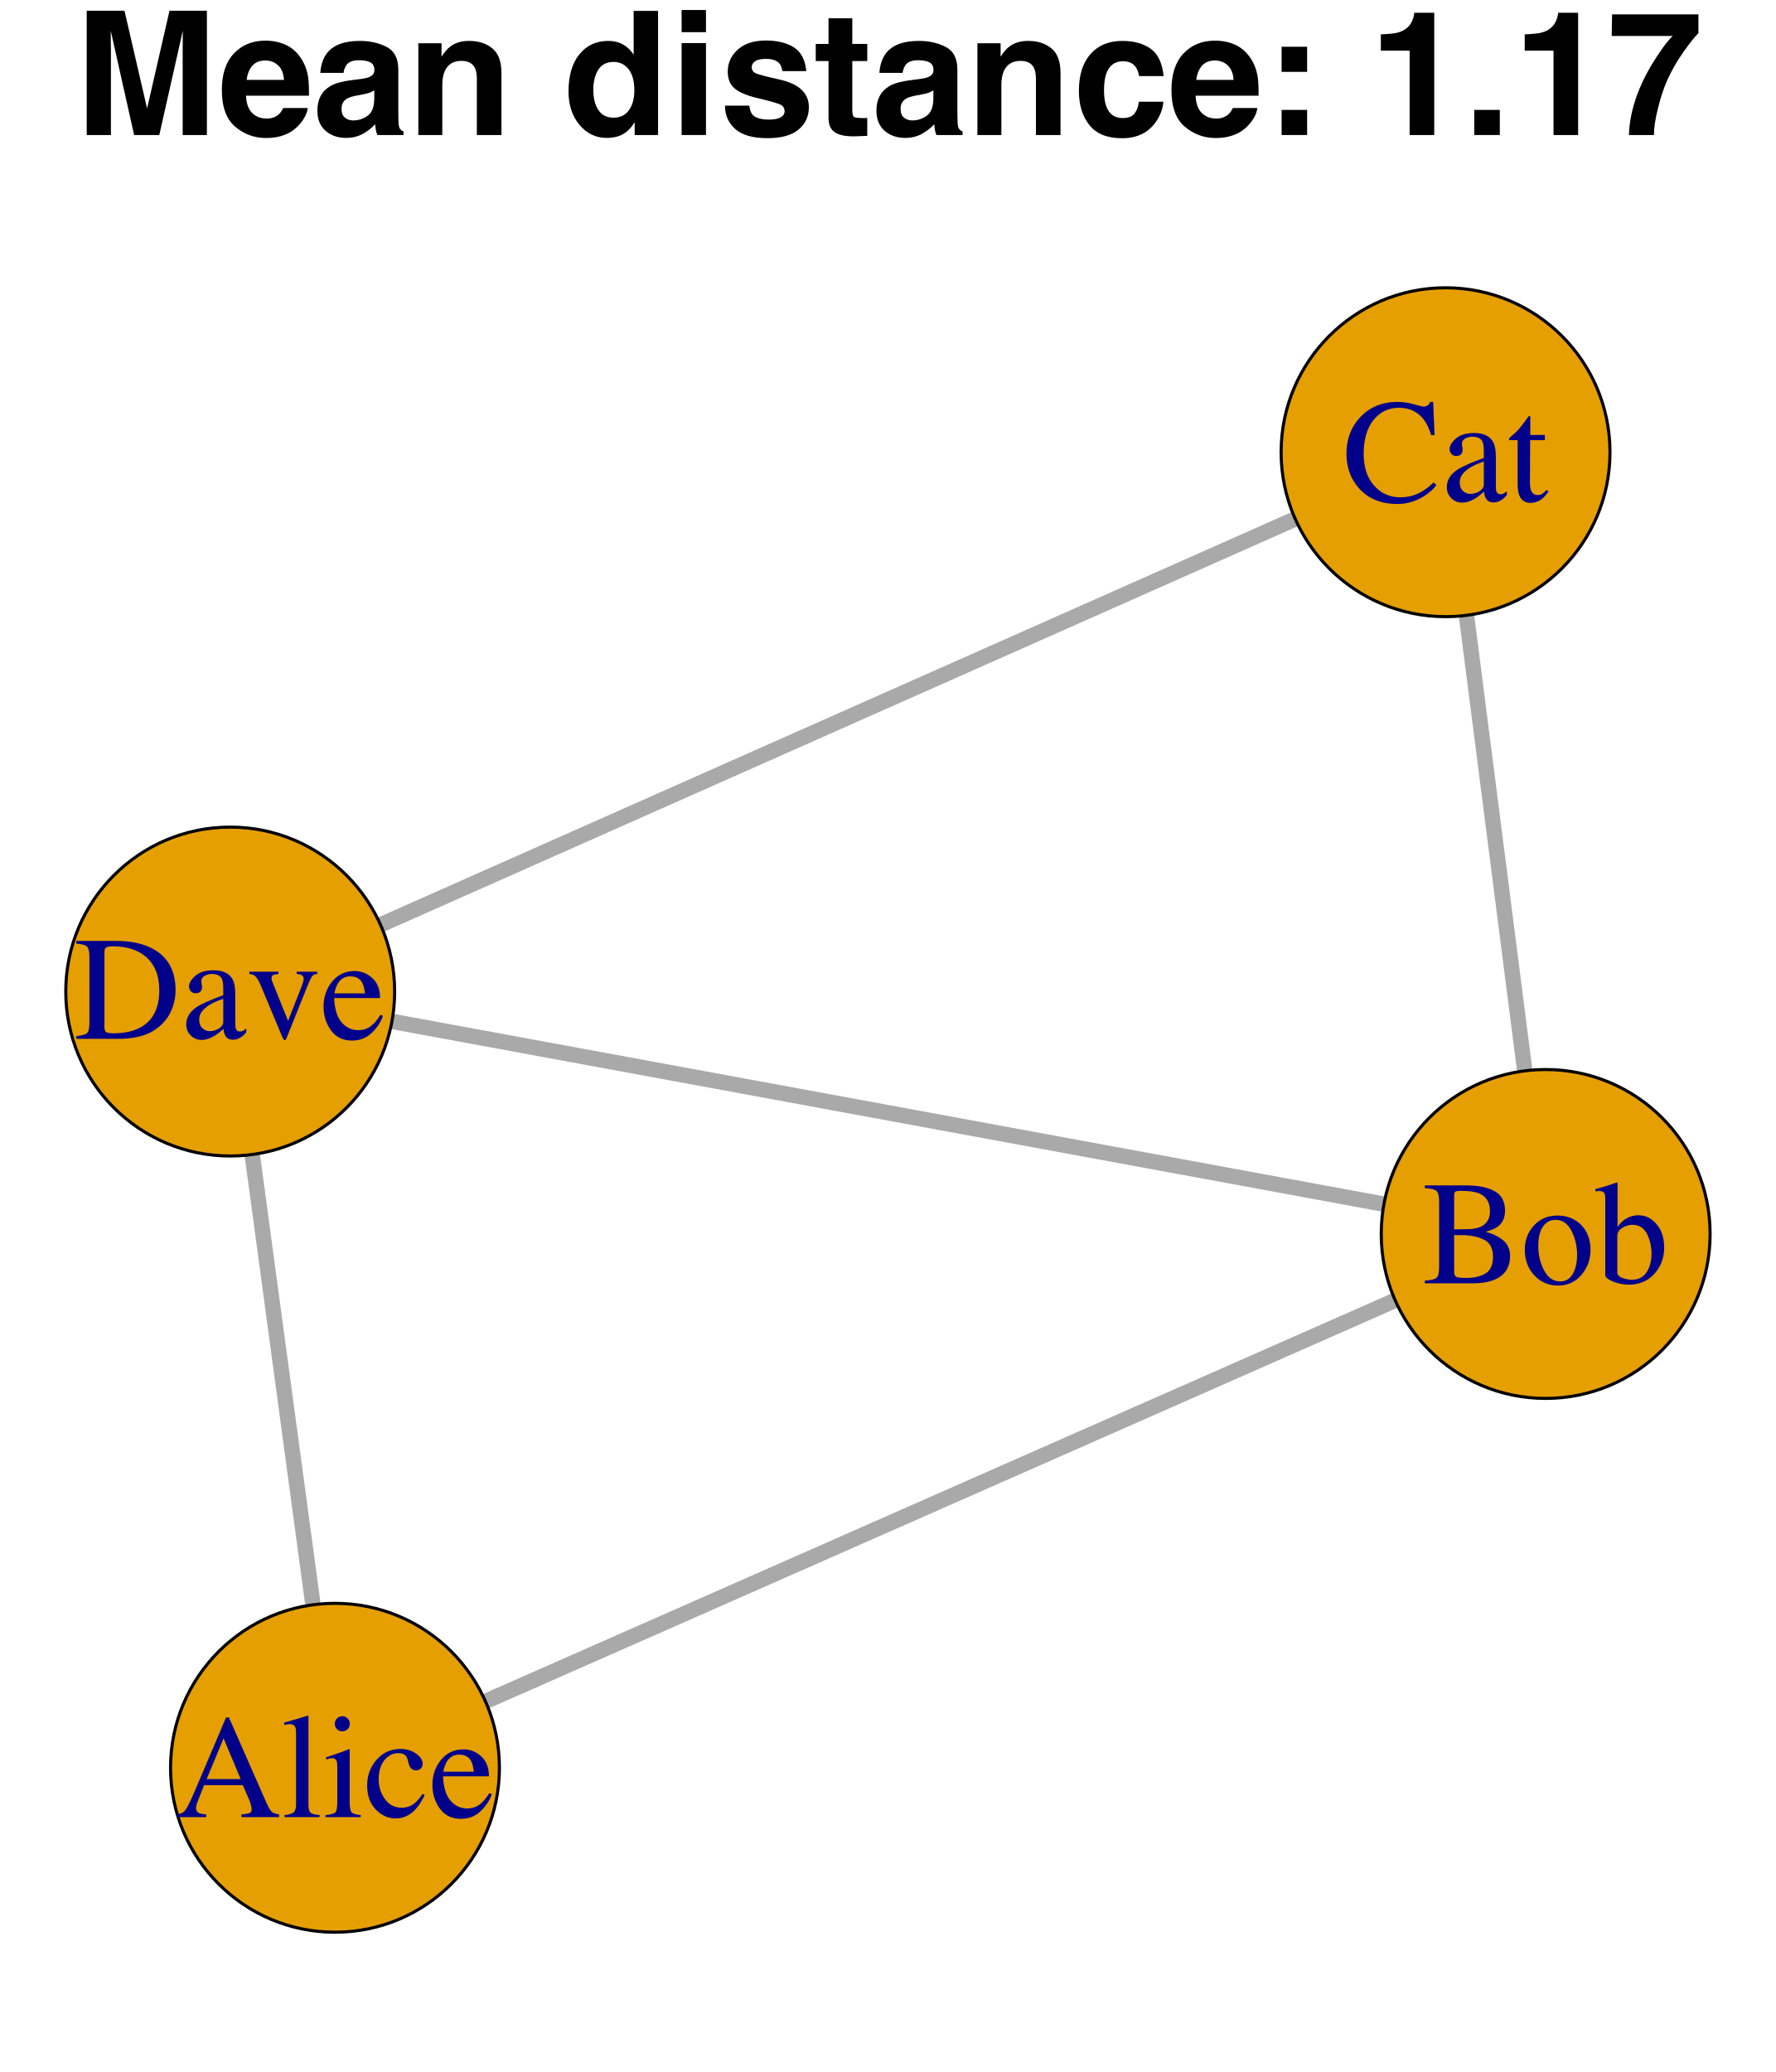
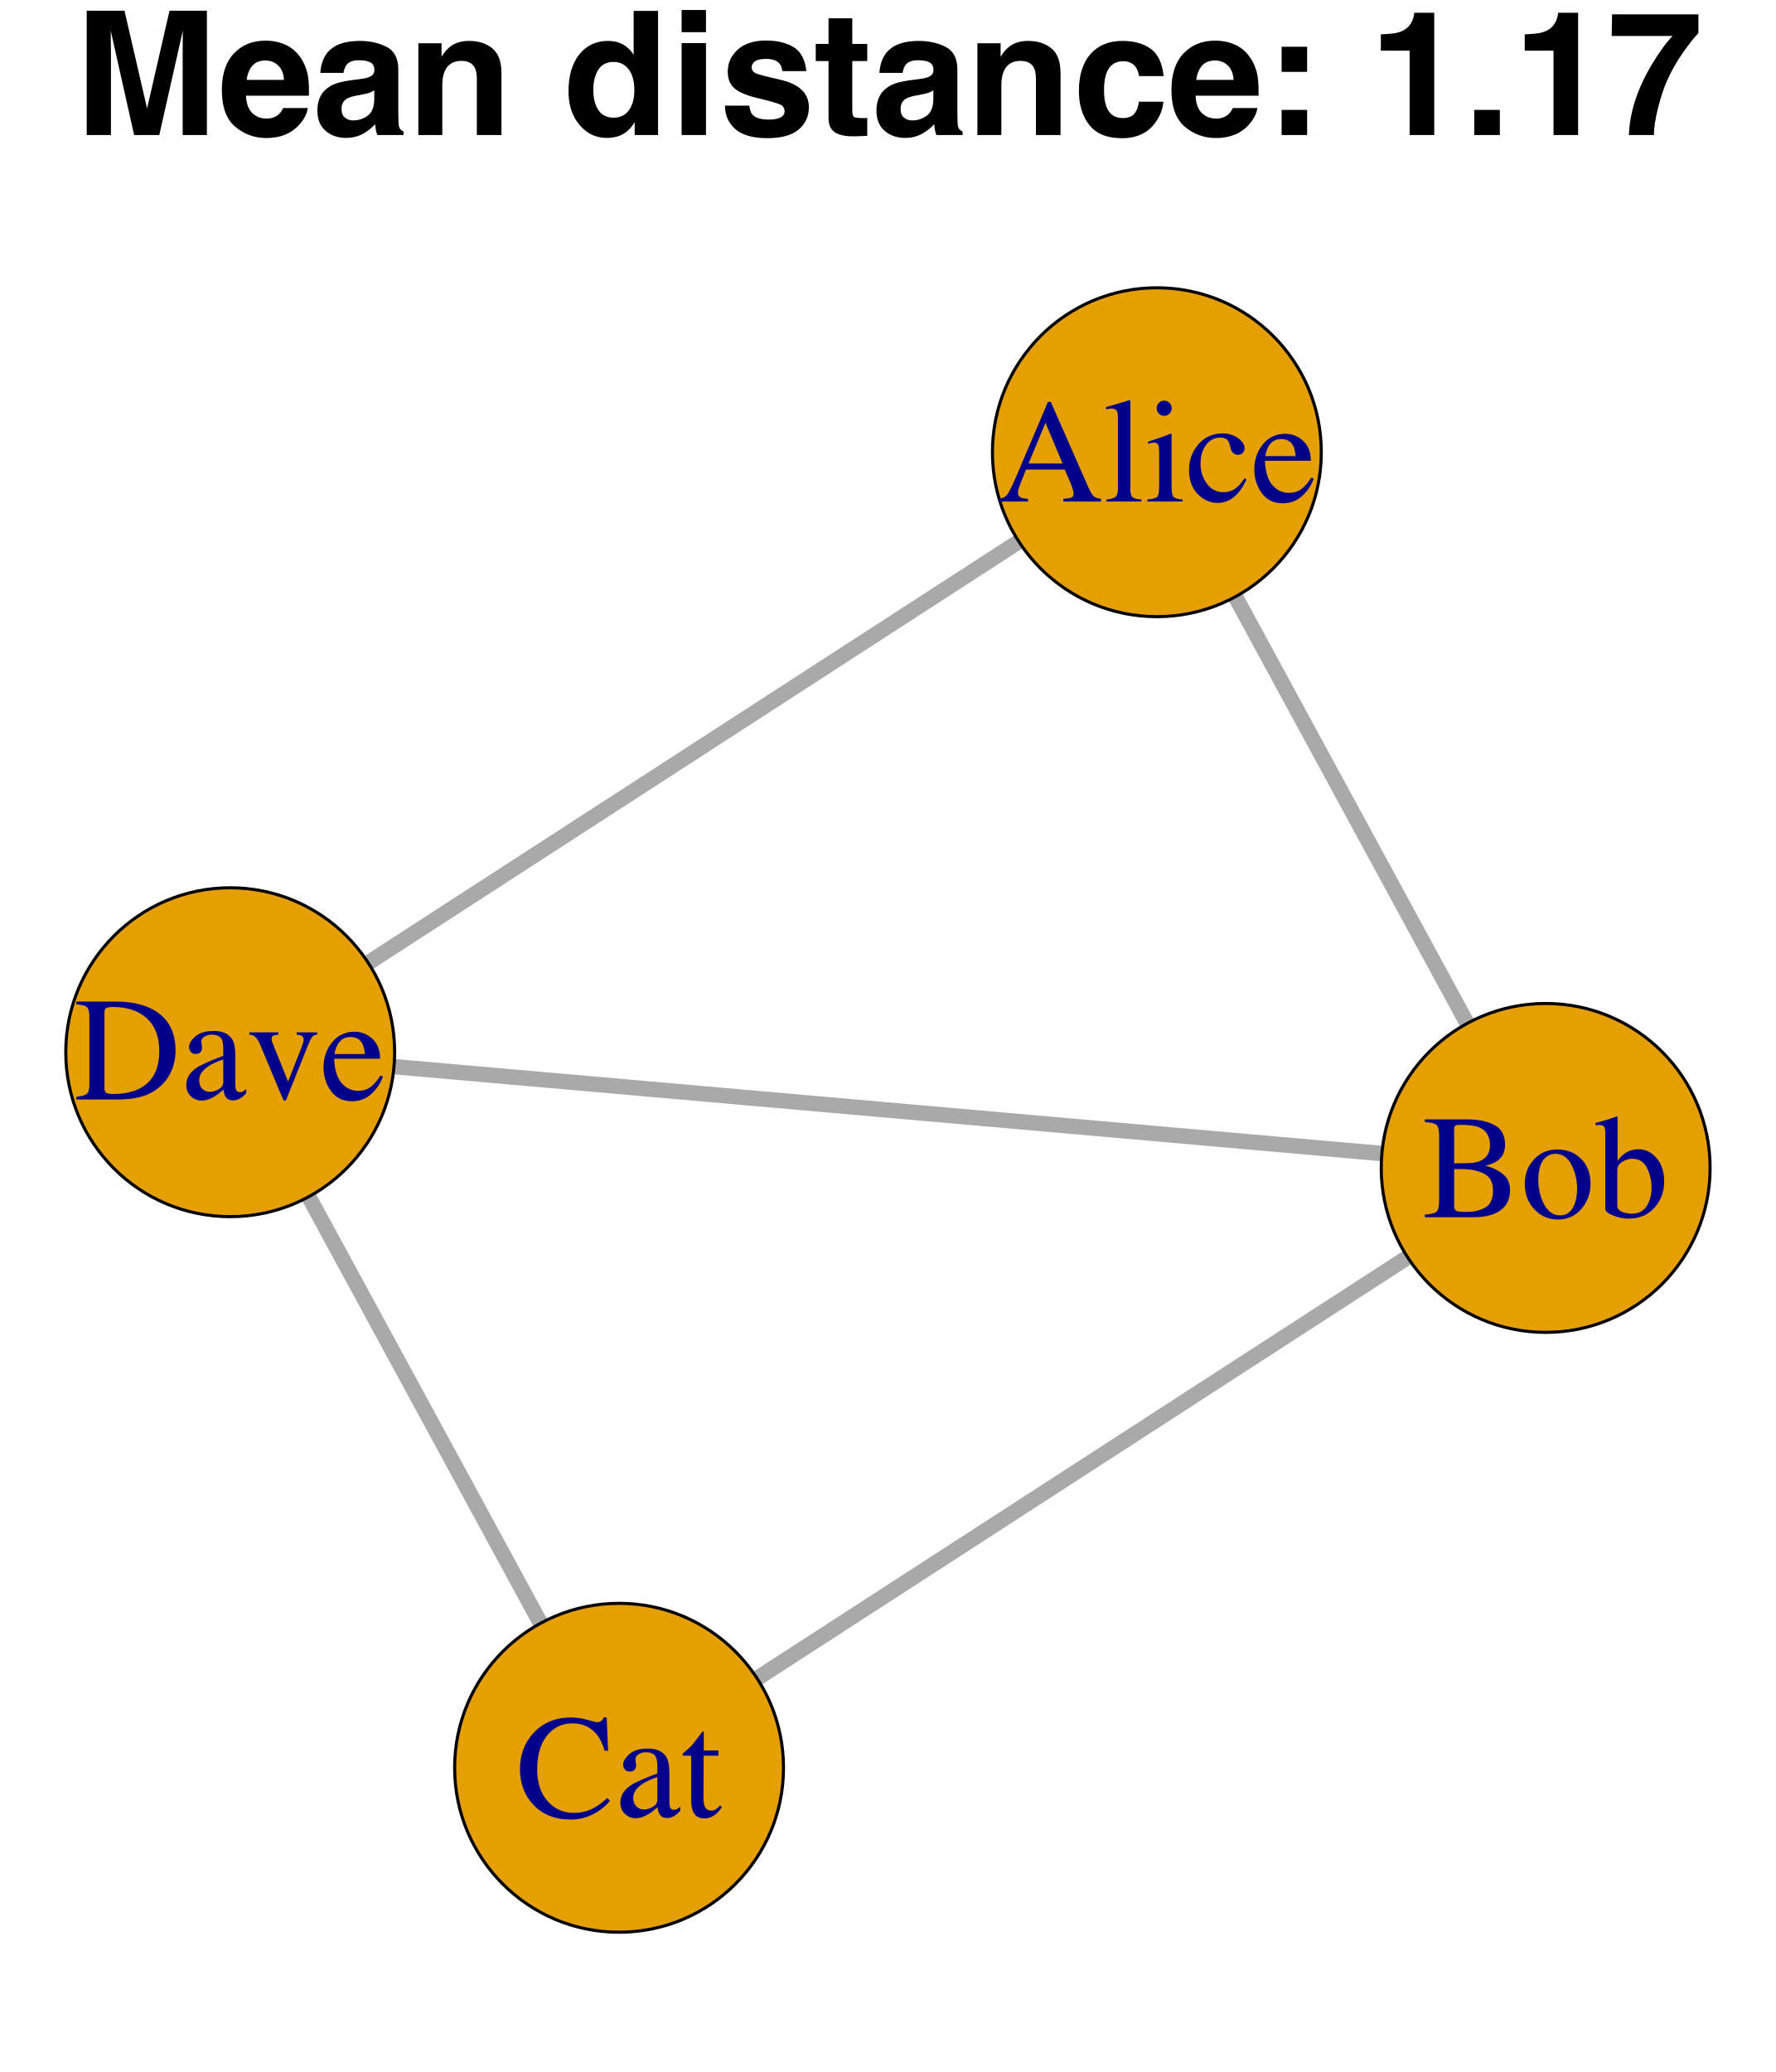
<svg xmlns="http://www.w3.org/2000/svg" xmlns:xlink="http://www.w3.org/1999/xlink" width="432" height="504" viewBox="0 0 432 504">
  <defs>
    <g>
      <g id="glyph-0-0">
        <path d="M 0.578 0 L 0.578 -23.812 L 25.156 -23.812 L 25.156 0 Z M 21.922 -3.234 L 21.922 -20.578 L 3.812 -20.578 L 3.812 -3.234 Z M 21.922 -3.234 " />
      </g>
      <g id="glyph-0-1">
        <path d="M 16.062 -9.25 L 11.906 -19.156 L 7.781 -9.25 Z M 0.531 0 L 0.531 -0.656 C 1.457 -0.758 2.148 -1.109 2.609 -1.703 C 3.078 -2.305 3.875 -3.93 5 -6.578 L 12.5 -24.234 L 13.203 -24.234 L 22.172 -3.828 C 22.766 -2.473 23.238 -1.633 23.594 -1.312 C 23.957 -0.988 24.562 -0.77 25.406 -0.656 L 25.406 0 L 16.25 0 L 16.25 -0.656 C 17.301 -0.75 17.977 -0.863 18.281 -1 C 18.582 -1.133 18.734 -1.461 18.734 -1.984 C 18.734 -2.16 18.676 -2.473 18.562 -2.922 C 18.445 -3.367 18.285 -3.836 18.078 -4.328 L 16.578 -7.781 L 7.156 -7.781 C 6.219 -5.426 5.656 -3.988 5.469 -3.469 C 5.289 -2.945 5.203 -2.535 5.203 -2.234 C 5.203 -1.617 5.445 -1.195 5.938 -0.969 C 6.25 -0.82 6.828 -0.719 7.672 -0.656 L 7.672 0 Z M 12.844 -24.234 Z M 12.844 -24.234 " />
      </g>
      <g id="glyph-0-2">
        <path d="M 0.734 -0.5 C 1.828 -0.602 2.566 -0.82 2.953 -1.156 C 3.336 -1.488 3.531 -2.141 3.531 -3.109 L 3.531 -20.281 C 3.531 -21.062 3.469 -21.598 3.344 -21.891 C 3.102 -22.379 2.629 -22.625 1.922 -22.625 C 1.754 -22.625 1.57 -22.602 1.375 -22.562 C 1.188 -22.531 0.945 -22.477 0.656 -22.406 L 0.656 -23 C 2.238 -23.414 4.141 -23.977 6.359 -24.688 C 6.441 -24.688 6.492 -24.648 6.516 -24.578 C 6.535 -24.504 6.547 -24.352 6.547 -24.125 L 6.547 -3.047 C 6.547 -2.023 6.719 -1.363 7.062 -1.062 C 7.414 -0.758 8.145 -0.57 9.25 -0.5 L 9.25 0 L 0.734 0 Z M 0.734 -0.5 " />
      </g>
      <g id="glyph-0-3">
        <path d="M 2.953 -22.688 C 2.953 -23.195 3.129 -23.633 3.484 -24 C 3.836 -24.363 4.27 -24.547 4.781 -24.547 C 5.281 -24.547 5.707 -24.363 6.062 -24 C 6.426 -23.645 6.609 -23.207 6.609 -22.688 C 6.609 -22.188 6.426 -21.754 6.062 -21.391 C 5.707 -21.035 5.281 -20.859 4.781 -20.859 C 4.27 -20.859 3.836 -21.035 3.484 -21.391 C 3.129 -21.754 2.953 -22.188 2.953 -22.688 Z M 0.703 -0.5 C 1.953 -0.613 2.738 -0.82 3.062 -1.125 C 3.395 -1.438 3.562 -2.281 3.562 -3.656 L 3.562 -12.047 C 3.562 -12.805 3.508 -13.332 3.406 -13.625 C 3.227 -14.102 2.859 -14.344 2.297 -14.344 C 2.172 -14.344 2.047 -14.332 1.922 -14.312 C 1.797 -14.289 1.441 -14.195 0.859 -14.031 L 0.859 -14.578 L 1.625 -14.812 C 3.664 -15.488 5.094 -15.992 5.906 -16.328 C 6.238 -16.473 6.453 -16.547 6.547 -16.547 C 6.566 -16.461 6.578 -16.375 6.578 -16.281 L 6.578 -3.656 C 6.578 -2.32 6.738 -1.484 7.062 -1.141 C 7.383 -0.805 8.113 -0.594 9.25 -0.5 L 9.25 0 L 0.703 0 Z M 0.703 -0.5 " />
      </g>
      <g id="glyph-0-4">
        <path d="M 8.953 -16.578 C 10.41 -16.578 11.672 -16.195 12.734 -15.438 C 13.797 -14.688 14.328 -13.859 14.328 -12.953 C 14.328 -12.566 14.191 -12.207 13.922 -11.875 C 13.648 -11.539 13.234 -11.375 12.672 -11.375 C 12.266 -11.375 11.906 -11.516 11.594 -11.797 C 11.281 -12.078 11.055 -12.488 10.922 -13.031 L 10.703 -13.875 C 10.555 -14.488 10.297 -14.926 9.922 -15.188 C 9.523 -15.438 9.016 -15.562 8.391 -15.562 C 7.047 -15.562 5.914 -14.977 5 -13.812 C 4.082 -12.645 3.625 -11.094 3.625 -9.156 C 3.625 -7.383 4.129 -5.797 5.141 -4.391 C 6.148 -2.984 7.52 -2.281 9.25 -2.281 C 10.469 -2.281 11.551 -2.68 12.5 -3.484 C 13.039 -3.941 13.648 -4.664 14.328 -5.656 L 14.812 -5.359 C 14.145 -3.953 13.441 -2.836 12.703 -2.016 C 11.285 -0.453 9.645 0.328 7.781 0.328 C 5.957 0.328 4.344 -0.391 2.938 -1.828 C 1.531 -3.266 0.828 -5.223 0.828 -7.703 C 0.828 -10.129 1.594 -12.211 3.125 -13.953 C 4.664 -15.703 6.609 -16.578 8.953 -16.578 Z M 8.172 -16.578 Z M 8.172 -16.578 " />
      </g>
      <g id="glyph-0-5">
        <path d="M 8.25 -16.484 C 9.895 -16.484 11.336 -15.91 12.578 -14.766 C 13.828 -13.629 14.453 -12.016 14.453 -9.922 L 3.281 -9.922 C 3.406 -7.203 4.02 -5.219 5.125 -3.969 C 6.238 -2.727 7.562 -2.109 9.094 -2.109 C 10.32 -2.109 11.359 -2.43 12.203 -3.078 C 13.047 -3.723 13.82 -4.633 14.531 -5.812 L 15.156 -5.609 C 14.676 -4.117 13.773 -2.738 12.453 -1.469 C 11.141 -0.207 9.523 0.422 7.609 0.422 C 5.41 0.422 3.707 -0.41 2.5 -2.078 C 1.301 -3.742 0.703 -5.66 0.703 -7.828 C 0.703 -10.18 1.398 -12.211 2.797 -13.922 C 4.191 -15.629 6.008 -16.484 8.25 -16.484 Z M 7.219 -15.203 C 5.883 -15.203 4.867 -14.613 4.172 -13.438 C 3.797 -12.801 3.523 -12.004 3.359 -11.047 L 10.781 -11.047 C 10.645 -12.211 10.422 -13.082 10.109 -13.656 C 9.535 -14.688 8.57 -15.203 7.219 -15.203 Z M 8.016 -16.484 Z M 8.016 -16.484 " />
      </g>
      <g id="glyph-0-6">
        <path d="M 10.703 -1.297 C 12.547 -1.297 14.086 -1.656 15.328 -2.375 C 16.566 -3.094 17.188 -4.461 17.188 -6.484 C 17.188 -8.504 16.457 -9.879 15 -10.609 C 13.551 -11.348 11.703 -11.719 9.453 -11.719 C 8.898 -11.719 8.551 -11.719 8.406 -11.719 C 8.258 -11.719 8.035 -11.727 7.734 -11.75 L 7.734 -2.781 C 7.734 -2.156 7.91 -1.75 8.266 -1.562 C 8.617 -1.383 9.43 -1.297 10.703 -1.297 Z M 0.609 -0.656 C 2.066 -0.738 3.008 -0.961 3.438 -1.328 C 3.863 -1.691 4.078 -2.551 4.078 -3.906 L 4.078 -19.922 C 4.078 -21.242 3.863 -22.094 3.438 -22.469 C 3.008 -22.852 2.066 -23.082 0.609 -23.156 L 0.609 -23.812 L 10.703 -23.812 C 13.586 -23.812 15.875 -23.348 17.562 -22.422 C 19.258 -21.504 20.109 -19.914 20.109 -17.656 C 20.109 -15.945 19.516 -14.656 18.328 -13.781 C 17.66 -13.281 16.66 -12.863 15.328 -12.531 C 16.984 -12.133 18.395 -11.469 19.562 -10.531 C 20.738 -9.602 21.328 -8.301 21.328 -6.625 C 21.328 -3.812 20.023 -1.879 17.422 -0.828 C 16.047 -0.273 14.359 0 12.359 0 L 0.609 0 Z M 11.156 -13.172 C 12.363 -13.191 13.367 -13.383 14.172 -13.75 C 15.691 -14.445 16.453 -15.707 16.453 -17.531 C 16.453 -19.676 15.57 -21.125 13.812 -21.875 C 12.844 -22.281 11.367 -22.484 9.391 -22.484 C 8.641 -22.484 8.176 -22.414 8 -22.281 C 7.82 -22.156 7.734 -21.805 7.734 -21.234 L 7.734 -13.109 Z M 11.156 -13.172 " />
      </g>
      <g id="glyph-0-7">
        <path d="M 0.922 -8.156 C 0.922 -10.488 1.66 -12.457 3.141 -14.062 C 4.617 -15.676 6.523 -16.484 8.859 -16.484 C 11.18 -16.484 13.102 -15.723 14.625 -14.203 C 16.145 -12.68 16.906 -10.656 16.906 -8.125 C 16.906 -5.789 16.164 -3.758 14.688 -2.031 C 13.219 -0.312 11.312 0.547 8.969 0.547 C 6.719 0.547 4.812 -0.273 3.25 -1.922 C 1.695 -3.578 0.922 -5.656 0.922 -8.156 Z M 8.375 -15.438 C 7.445 -15.438 6.641 -15.129 5.953 -14.516 C 4.785 -13.453 4.203 -11.613 4.203 -9 C 4.203 -6.914 4.672 -4.969 5.609 -3.156 C 6.555 -1.352 7.867 -0.453 9.547 -0.453 C 10.859 -0.453 11.867 -1.055 12.578 -2.266 C 13.285 -3.473 13.641 -5.055 13.641 -7.016 C 13.641 -9.047 13.188 -10.957 12.281 -12.75 C 11.383 -14.539 10.082 -15.438 8.375 -15.438 Z M 9.016 -16.484 Z M 9.016 -16.484 " />
      </g>
      <g id="glyph-0-8">
        <path d="M 0.125 -22.359 L 0.125 -22.953 C 1.457 -23.266 2.656 -23.609 3.719 -23.984 C 4.789 -24.359 5.367 -24.547 5.453 -24.547 C 5.473 -24.473 5.484 -24.398 5.484 -24.328 L 5.484 -13.625 C 5.785 -14.188 6.242 -14.719 6.859 -15.219 C 7.93 -16.102 9.172 -16.547 10.578 -16.547 C 12.305 -16.547 13.781 -15.816 15 -14.359 C 16.219 -12.91 16.828 -11.023 16.828 -8.703 C 16.828 -6.211 16.035 -4.082 14.453 -2.312 C 12.867 -0.551 10.785 0.328 8.203 0.328 C 6.91 0.328 5.633 0.07 4.375 -0.438 C 3.125 -0.957 2.5 -1.473 2.5 -1.984 L 2.5 -20.562 C 2.5 -21.25 2.406 -21.734 2.219 -22.016 C 2.031 -22.305 1.598 -22.453 0.922 -22.453 Z M 5.422 -2.562 C 5.523 -1.957 5.977 -1.52 6.781 -1.25 C 7.594 -0.988 8.301 -0.859 8.906 -0.859 C 10.551 -0.859 11.77 -1.473 12.562 -2.703 C 13.352 -3.93 13.75 -5.422 13.75 -7.172 C 13.75 -8.922 13.379 -10.535 12.641 -12.016 C 11.898 -13.492 10.703 -14.234 9.047 -14.234 C 8.223 -14.234 7.41 -13.977 6.609 -13.469 C 5.816 -12.957 5.422 -12.312 5.422 -11.531 Z M 5.422 -2.562 " />
      </g>
      <g id="glyph-0-9">
        <path d="M 13.328 -24.234 C 14.629 -24.234 15.961 -24.039 17.328 -23.656 C 18.703 -23.27 19.473 -23.078 19.641 -23.078 C 19.973 -23.078 20.289 -23.172 20.594 -23.359 C 20.906 -23.547 21.117 -23.836 21.234 -24.234 L 21.984 -24.234 L 22.328 -16.156 L 21.5 -16.156 C 21.02 -17.758 20.395 -19.055 19.625 -20.047 C 18.145 -21.891 16.156 -22.812 13.656 -22.812 C 11.133 -22.812 9.07 -21.816 7.469 -19.828 C 5.875 -17.836 5.078 -15.098 5.078 -11.609 C 5.078 -8.391 5.914 -5.82 7.594 -3.906 C 9.281 -1.988 11.414 -1.031 14 -1.031 C 15.852 -1.031 17.566 -1.477 19.141 -2.375 C 20.047 -2.875 21.035 -3.633 22.109 -4.656 L 22.781 -3.984 C 21.988 -2.984 21 -2.102 19.812 -1.344 C 17.789 -0.051 15.602 0.594 13.25 0.594 C 9.383 0.594 6.316 -0.641 4.047 -3.109 C 1.941 -5.398 0.891 -8.254 0.891 -11.672 C 0.891 -15.172 2 -18.113 4.219 -20.5 C 6.551 -22.988 9.586 -24.234 13.328 -24.234 Z M 13.203 -24.234 Z M 13.203 -24.234 " />
      </g>
      <g id="glyph-0-10">
        <path d="M 10.312 -9.734 C 8.969 -9.297 7.859 -8.805 6.984 -8.266 C 5.297 -7.223 4.453 -6.039 4.453 -4.719 C 4.453 -3.645 4.801 -2.859 5.5 -2.359 C 5.957 -2.023 6.469 -1.859 7.031 -1.859 C 7.801 -1.859 8.539 -2.078 9.25 -2.516 C 9.957 -2.953 10.312 -3.504 10.312 -4.172 Z M 1.312 -3.5 C 1.312 -5.195 2.164 -6.613 3.875 -7.75 C 4.945 -8.457 7.094 -9.414 10.312 -10.625 L 10.312 -12.109 C 10.312 -13.305 10.195 -14.141 9.969 -14.609 C 9.57 -15.391 8.742 -15.781 7.484 -15.781 C 6.891 -15.781 6.32 -15.629 5.781 -15.328 C 5.238 -15.016 4.969 -14.582 4.969 -14.031 C 4.969 -13.883 5 -13.645 5.062 -13.312 C 5.125 -12.977 5.156 -12.766 5.156 -12.672 C 5.156 -12.016 4.938 -11.555 4.5 -11.297 C 4.25 -11.148 3.957 -11.078 3.625 -11.078 C 3.094 -11.078 2.688 -11.25 2.406 -11.594 C 2.125 -11.938 1.984 -12.32 1.984 -12.75 C 1.984 -13.562 2.488 -14.414 3.5 -15.312 C 4.52 -16.219 6.008 -16.672 7.969 -16.672 C 10.238 -16.672 11.781 -15.93 12.594 -14.453 C 13.02 -13.641 13.234 -12.461 13.234 -10.922 L 13.234 -3.875 C 13.234 -3.188 13.281 -2.719 13.375 -2.469 C 13.531 -2.008 13.848 -1.781 14.328 -1.781 C 14.598 -1.781 14.82 -1.816 15 -1.891 C 15.176 -1.973 15.477 -2.176 15.906 -2.5 L 15.906 -1.578 C 15.531 -1.117 15.129 -0.742 14.703 -0.453 C 14.047 -0.004 13.375 0.219 12.688 0.219 C 11.895 0.219 11.316 -0.039 10.953 -0.562 C 10.598 -1.082 10.406 -1.695 10.375 -2.406 C 9.477 -1.633 8.719 -1.062 8.094 -0.688 C 7.02 -0.051 6.004 0.266 5.047 0.266 C 4.035 0.266 3.16 -0.086 2.422 -0.797 C 1.68 -1.504 1.312 -2.406 1.312 -3.5 Z M 8.016 -16.672 Z M 8.016 -16.672 " />
      </g>
      <g id="glyph-0-11">
        <path d="M 9.156 -16.203 L 9.156 -14.938 L 5.578 -14.938 L 5.531 -4.812 C 5.531 -3.926 5.609 -3.254 5.766 -2.797 C 6.047 -1.984 6.598 -1.578 7.422 -1.578 C 7.836 -1.578 8.203 -1.676 8.516 -1.875 C 8.828 -2.082 9.18 -2.398 9.578 -2.828 L 10.031 -2.438 L 9.656 -1.922 C 9.039 -1.098 8.395 -0.516 7.719 -0.172 C 7.039 0.16 6.383 0.328 5.75 0.328 C 4.363 0.328 3.426 -0.285 2.938 -1.516 C 2.664 -2.18 2.531 -3.109 2.531 -4.297 L 2.531 -14.938 L 0.609 -14.938 C 0.555 -14.977 0.516 -15.016 0.484 -15.047 C 0.453 -15.078 0.438 -15.125 0.438 -15.188 C 0.438 -15.301 0.461 -15.391 0.516 -15.453 C 0.566 -15.523 0.734 -15.676 1.016 -15.906 C 1.828 -16.57 2.41 -17.113 2.766 -17.531 C 3.129 -17.945 3.973 -19.047 5.297 -20.828 C 5.441 -20.828 5.531 -20.816 5.562 -20.797 C 5.594 -20.773 5.609 -20.688 5.609 -20.531 L 5.609 -16.203 Z M 9.156 -16.203 " />
      </g>
      <g id="glyph-0-12">
        <path d="M 7.406 -2.781 C 7.406 -2.195 7.547 -1.812 7.828 -1.625 C 8.117 -1.438 8.711 -1.344 9.609 -1.344 C 12.422 -1.344 14.738 -1.895 16.562 -3 C 19.352 -4.719 20.75 -7.645 20.75 -11.781 C 20.75 -15.469 19.598 -18.242 17.297 -20.109 C 15.328 -21.703 12.719 -22.5 9.469 -22.5 C 8.664 -22.5 8.117 -22.41 7.828 -22.234 C 7.547 -22.055 7.406 -21.672 7.406 -21.078 Z M 0.578 -0.656 C 1.891 -0.789 2.742 -1.023 3.141 -1.359 C 3.547 -1.691 3.75 -2.539 3.75 -3.906 L 3.75 -19.922 C 3.75 -21.234 3.551 -22.078 3.156 -22.453 C 2.77 -22.828 1.91 -23.062 0.578 -23.156 L 0.578 -23.812 L 10.281 -23.812 C 13.551 -23.812 16.316 -23.273 18.578 -22.203 C 22.66 -20.266 24.703 -16.805 24.703 -11.828 C 24.703 -10.035 24.332 -8.332 23.594 -6.719 C 22.863 -5.102 21.758 -3.738 20.281 -2.625 C 19.344 -1.914 18.375 -1.379 17.375 -1.016 C 15.531 -0.336 13.266 0 10.578 0 L 0.578 0 Z M 0.578 -0.656 " />
      </g>
      <g id="glyph-0-13">
        <path d="M 7.734 -16.328 L 7.734 -15.781 C 7.129 -15.719 6.695 -15.625 6.438 -15.5 C 6.188 -15.383 6.062 -15.129 6.062 -14.734 C 6.062 -14.547 6.086 -14.363 6.141 -14.188 C 6.191 -14.02 6.285 -13.773 6.422 -13.453 L 10.078 -4.359 L 13.234 -12.406 C 13.391 -12.789 13.535 -13.191 13.672 -13.609 C 13.805 -14.035 13.875 -14.363 13.875 -14.594 C 13.875 -15.051 13.656 -15.379 13.219 -15.578 C 12.957 -15.68 12.609 -15.75 12.172 -15.781 L 12.172 -16.328 L 17.156 -16.328 L 17.156 -15.781 C 16.582 -15.738 16.172 -15.551 15.922 -15.219 C 15.672 -14.883 15.301 -14.113 14.812 -12.906 L 9.734 -0.25 C 9.641 -0.02 9.562 0.129 9.5 0.203 C 9.445 0.285 9.367 0.328 9.266 0.328 C 9.148 0.328 9.051 0.258 8.969 0.125 C 8.883 -0.008 8.797 -0.176 8.703 -0.375 L 3.328 -13.234 C 2.891 -14.273 2.426 -14.984 1.938 -15.359 C 1.645 -15.578 1.219 -15.719 0.656 -15.781 L 0.656 -16.328 Z M 7.734 -16.328 " />
      </g>
      <g id="glyph-1-0">
        <path d="M 3.156 -30.234 L 27.5 -30.234 L 27.5 0 L 3.156 0 Z M 23.734 -3.781 L 23.734 -26.453 L 6.938 -26.453 L 6.938 -3.781 Z M 23.734 -3.781 " />
      </g>
      <g id="glyph-1-1">
        <path d="M 8.984 0 L 3.094 0 L 3.094 -30.234 L 12.281 -30.234 L 17.781 -6.453 L 23.234 -30.234 L 32.328 -30.234 L 32.328 0 L 26.438 0 L 26.438 -20.453 C 26.438 -21.035 26.441 -21.852 26.453 -22.906 C 26.461 -23.969 26.469 -24.789 26.469 -25.375 L 20.75 0 L 14.625 0 L 8.938 -25.375 C 8.938 -24.789 8.941 -23.969 8.953 -22.906 C 8.973 -21.852 8.984 -21.035 8.984 -20.453 Z M 8.984 0 " />
      </g>
      <g id="glyph-1-2">
        <path d="M 21.859 -6.562 C 21.711 -5.238 21.023 -3.891 19.797 -2.516 C 17.879 -0.348 15.195 0.734 11.75 0.734 C 8.906 0.734 6.395 -0.18 4.219 -2.016 C 2.051 -3.848 0.969 -6.828 0.969 -10.953 C 0.969 -14.816 1.945 -17.781 3.906 -19.844 C 5.863 -21.914 8.41 -22.953 11.547 -22.953 C 13.398 -22.953 15.07 -22.602 16.562 -21.906 C 18.062 -21.207 19.297 -20.102 20.266 -18.594 C 21.141 -17.27 21.707 -15.734 21.969 -13.984 C 22.113 -12.961 22.176 -11.488 22.156 -9.562 L 6.844 -9.562 C 6.926 -7.312 7.633 -5.738 8.969 -4.844 C 9.77 -4.281 10.738 -4 11.875 -4 C 13.07 -4 14.051 -4.344 14.812 -5.031 C 15.219 -5.395 15.578 -5.906 15.891 -6.562 Z M 16.078 -13.406 C 15.984 -14.957 15.516 -16.129 14.672 -16.922 C 13.828 -17.723 12.785 -18.125 11.547 -18.125 C 10.191 -18.125 9.141 -17.703 8.391 -16.859 C 7.648 -16.016 7.188 -14.863 7 -13.406 Z M 16.078 -13.406 " />
      </g>
      <g id="glyph-1-3">
        <path d="M 3.562 -19.938 C 5.113 -21.906 7.77 -22.891 11.531 -22.891 C 13.977 -22.891 16.148 -22.406 18.047 -21.438 C 19.941 -20.457 20.891 -18.625 20.891 -15.938 L 20.891 -5.688 C 20.891 -4.969 20.906 -4.102 20.938 -3.094 C 20.977 -2.332 21.094 -1.812 21.281 -1.531 C 21.477 -1.258 21.77 -1.035 22.156 -0.859 L 22.156 0 L 15.797 0 C 15.617 -0.445 15.492 -0.867 15.422 -1.266 C 15.348 -1.66 15.297 -2.113 15.266 -2.625 C 14.453 -1.75 13.52 -1.004 12.469 -0.391 C 11.207 0.336 9.785 0.703 8.203 0.703 C 6.18 0.703 4.508 0.125 3.188 -1.031 C 1.863 -2.188 1.203 -3.828 1.203 -5.953 C 1.203 -8.691 2.266 -10.68 4.391 -11.922 C 5.547 -12.586 7.254 -13.062 9.516 -13.344 L 11.5 -13.594 C 12.582 -13.727 13.359 -13.898 13.828 -14.109 C 14.66 -14.461 15.078 -15.016 15.078 -15.766 C 15.078 -16.68 14.758 -17.312 14.125 -17.656 C 13.488 -18.008 12.555 -18.188 11.328 -18.188 C 9.941 -18.188 8.961 -17.848 8.391 -17.172 C 7.973 -16.66 7.695 -15.973 7.562 -15.109 L 1.922 -15.109 C 2.047 -17.066 2.594 -18.676 3.562 -19.938 Z M 7.922 -4.219 C 8.461 -3.77 9.129 -3.547 9.922 -3.547 C 11.18 -3.547 12.336 -3.914 13.391 -4.656 C 14.453 -5.395 15.004 -6.742 15.047 -8.703 L 15.047 -10.875 C 14.68 -10.633 14.312 -10.441 13.938 -10.297 C 13.562 -10.16 13.047 -10.031 12.391 -9.906 L 11.078 -9.656 C 9.848 -9.438 8.961 -9.172 8.422 -8.859 C 7.523 -8.328 7.078 -7.5 7.078 -6.375 C 7.078 -5.375 7.359 -4.656 7.922 -4.219 Z M 7.922 -4.219 " />
      </g>
      <g id="glyph-1-4">
        <path d="M 13.25 -18.031 C 11.27 -18.031 9.91 -17.188 9.172 -15.5 C 8.785 -14.613 8.594 -13.477 8.594 -12.094 L 8.594 0 L 2.766 0 L 2.766 -22.312 L 8.406 -22.312 L 8.406 -19.047 C 9.156 -20.203 9.867 -21.031 10.547 -21.531 C 11.742 -22.438 13.266 -22.891 15.109 -22.891 C 17.422 -22.891 19.312 -22.281 20.781 -21.062 C 22.25 -19.852 22.984 -17.848 22.984 -15.047 L 22.984 0 L 17 0 L 17 -13.594 C 17 -14.77 16.844 -15.672 16.531 -16.297 C 15.957 -17.453 14.863 -18.031 13.25 -18.031 Z M 13.25 -18.031 " />
      </g>
      <g id="glyph-1-5">
</g>
      <g id="glyph-1-6">
        <path d="M 23.078 -30.188 L 23.078 0 L 17.391 0 L 17.391 -3.094 C 16.555 -1.77 15.602 -0.805 14.531 -0.203 C 13.469 0.398 12.145 0.703 10.562 0.703 C 7.945 0.703 5.75 -0.352 3.969 -2.469 C 2.188 -4.582 1.297 -7.297 1.297 -10.609 C 1.297 -14.422 2.172 -17.422 3.922 -19.609 C 5.68 -21.797 8.031 -22.891 10.969 -22.891 C 12.32 -22.891 13.523 -22.594 14.578 -22 C 15.629 -21.406 16.484 -20.582 17.141 -19.531 L 17.141 -30.188 Z M 7.328 -11.031 C 7.328 -8.969 7.734 -7.32 8.547 -6.094 C 9.359 -4.844 10.594 -4.219 12.25 -4.219 C 13.895 -4.219 15.148 -4.832 16.016 -6.062 C 16.879 -7.301 17.312 -8.895 17.312 -10.844 C 17.312 -13.582 16.617 -15.539 15.234 -16.719 C 14.391 -17.426 13.406 -17.781 12.281 -17.781 C 10.57 -17.781 9.316 -17.133 8.516 -15.844 C 7.723 -14.551 7.328 -12.945 7.328 -11.031 Z M 7.328 -11.031 " />
      </g>
      <g id="glyph-1-7">
        <path d="M 8.734 -22.359 L 8.734 0 L 2.812 0 L 2.812 -22.359 Z M 8.734 -30.406 L 8.734 -25.016 L 2.812 -25.016 L 2.812 -30.406 Z M 8.734 -30.406 " />
      </g>
      <g id="glyph-1-8">
        <path d="M 18.125 -21.328 C 19.875 -20.203 20.879 -18.273 21.141 -15.547 L 15.297 -15.547 C 15.211 -16.297 15 -16.891 14.656 -17.328 C 14.02 -18.117 12.926 -18.516 11.375 -18.516 C 10.102 -18.516 9.195 -18.316 8.656 -17.922 C 8.125 -17.523 7.859 -17.062 7.859 -16.531 C 7.859 -15.863 8.145 -15.379 8.719 -15.078 C 9.289 -14.766 11.32 -14.223 14.812 -13.453 C 17.133 -12.91 18.875 -12.082 20.031 -10.969 C 21.188 -9.852 21.766 -8.453 21.766 -6.766 C 21.766 -4.555 20.938 -2.75 19.281 -1.344 C 17.633 0.062 15.094 0.766 11.656 0.766 C 8.133 0.766 5.535 0.023 3.859 -1.453 C 2.191 -2.941 1.359 -4.836 1.359 -7.141 L 7.281 -7.141 C 7.406 -6.098 7.672 -5.359 8.078 -4.922 C 8.805 -4.141 10.145 -3.75 12.094 -3.75 C 13.25 -3.75 14.164 -3.922 14.844 -4.266 C 15.52 -4.609 15.859 -5.117 15.859 -5.797 C 15.859 -6.453 15.582 -6.953 15.031 -7.297 C 14.488 -7.641 12.457 -8.227 8.938 -9.062 C 6.406 -9.695 4.625 -10.484 3.594 -11.422 C 2.551 -12.348 2.031 -13.688 2.031 -15.438 C 2.031 -17.508 2.836 -19.285 4.453 -20.766 C 6.078 -22.242 8.359 -22.984 11.297 -22.984 C 14.086 -22.984 16.363 -22.43 18.125 -21.328 Z M 18.125 -21.328 " />
      </g>
      <g id="glyph-1-9">
        <path d="M 12.969 -4.156 L 12.969 0.203 L 10.188 0.312 C 7.426 0.406 5.539 -0.07 4.531 -1.125 C 3.875 -1.801 3.547 -2.832 3.547 -4.219 L 3.547 -17.984 L 0.438 -17.984 L 0.438 -22.156 L 3.547 -22.156 L 3.547 -28.391 L 9.328 -28.391 L 9.328 -22.156 L 12.969 -22.156 L 12.969 -17.984 L 9.328 -17.984 L 9.328 -6.172 C 9.328 -5.254 9.441 -4.68 9.672 -4.453 C 9.91 -4.234 10.625 -4.125 11.812 -4.125 C 11.988 -4.125 12.176 -4.125 12.375 -4.125 C 12.57 -4.133 12.77 -4.145 12.969 -4.156 Z M 12.969 -4.156 " />
      </g>
      <g id="glyph-1-10">
        <path d="M 22.062 -14.328 L 16.078 -14.328 C 15.973 -15.172 15.691 -15.926 15.234 -16.594 C 14.578 -17.488 13.562 -17.938 12.188 -17.938 C 10.219 -17.938 8.867 -16.961 8.141 -15.016 C 7.754 -13.973 7.562 -12.594 7.562 -10.875 C 7.562 -9.227 7.754 -7.906 8.141 -6.906 C 8.836 -5.051 10.148 -4.125 12.078 -4.125 C 13.441 -4.125 14.41 -4.492 14.984 -5.234 C 15.566 -5.973 15.914 -6.926 16.031 -8.094 L 22 -8.094 C 21.863 -6.32 21.223 -4.645 20.078 -3.062 C 18.242 -0.5 15.531 0.781 11.938 0.781 C 8.344 0.781 5.695 -0.285 4 -2.422 C 2.301 -4.555 1.453 -7.32 1.453 -10.719 C 1.453 -14.562 2.391 -17.551 4.266 -19.688 C 6.141 -21.82 8.723 -22.891 12.016 -22.891 C 14.816 -22.891 17.109 -22.258 18.891 -21 C 20.68 -19.738 21.738 -17.516 22.062 -14.328 Z M 22.062 -14.328 " />
      </g>
      <g id="glyph-1-11">
        <path d="M 10.969 -6.109 L 10.969 0 L 4.766 0 L 4.766 -6.109 Z M 4.766 -15.359 L 4.766 -21.469 L 10.969 -21.469 L 10.969 -15.359 Z M 4.766 -15.359 " />
      </g>
      <g id="glyph-1-12">
        <path d="M 15.891 0 L 9.906 0 L 9.906 -20.516 L 2.906 -20.516 L 2.906 -24.484 C 4.758 -24.566 6.051 -24.691 6.781 -24.859 C 7.957 -25.117 8.914 -25.641 9.656 -26.422 C 10.164 -26.953 10.551 -27.66 10.812 -28.547 C 10.957 -29.078 11.031 -29.473 11.031 -29.734 L 15.891 -29.734 Z M 15.891 0 " />
      </g>
      <g id="glyph-1-13">
        <path d="M 2.625 -6.109 L 8.844 -6.109 L 8.844 0 L 2.625 0 Z M 2.625 -6.109 " />
      </g>
      <g id="glyph-1-14">
        <path d="M 18.5 -20.188 C 16.938 -17.969 15.629 -15.68 14.578 -13.328 C 13.742 -11.484 12.992 -9.227 12.328 -6.562 C 11.66 -3.895 11.328 -1.707 11.328 0 L 5.25 0 C 5.426 -5.332 7.176 -10.875 10.5 -16.625 C 12.645 -20.195 14.441 -22.688 15.891 -24.094 L 1.062 -24.094 L 1.156 -29.344 L 22.156 -29.344 L 22.156 -24.781 C 21.281 -23.914 20.062 -22.383 18.5 -20.188 Z M 18.5 -20.188 " />
      </g>
    </g>
  </defs>
  <rect x="-43.2" y="-50.4" width="518.4" height="604.8" fill="rgb(100%, 100%, 100%)" fill-opacity="1" />
-   <path fill="none" stroke-width="3.75" stroke-linecap="round" stroke-linejoin="round" stroke="rgb(66.275%, 66.275%, 66.275%)" stroke-opacity="1" stroke-miterlimit="10" d="M 118.09 413.863 L 339.398 316.293 " />
-   <path fill="none" stroke-width="3.75" stroke-linecap="round" stroke-linejoin="round" stroke="rgb(66.275%, 66.275%, 66.275%)" stroke-opacity="1" stroke-miterlimit="10" d="M 76.137 390.359 L 61.352 280.828 " />
-   <path fill="none" stroke-width="3.75" stroke-linecap="round" stroke-linejoin="round" stroke="rgb(66.275%, 66.275%, 66.275%)" stroke-opacity="1" stroke-miterlimit="10" d="M 370.918 260.48 L 356.727 149.676 " />
-   <path fill="none" stroke-width="3.75" stroke-linecap="round" stroke-linejoin="round" stroke="rgb(66.275%, 66.275%, 66.275%)" stroke-opacity="1" stroke-miterlimit="10" d="M 336.664 292.906 L 95.336 248.438 " />
-   <path fill="none" stroke-width="3.75" stroke-linecap="round" stroke-linejoin="round" stroke="rgb(66.275%, 66.275%, 66.275%)" stroke-opacity="1" stroke-miterlimit="10" d="M 315.086 126.223 L 92.562 224.965 " />
-   <path fill-rule="nonzero" fill="rgb(90.196%, 62.353%, 0%)" fill-opacity="1" stroke-width="0.75" stroke-linecap="round" stroke-linejoin="round" stroke="rgb(0%, 0%, 0%)" stroke-opacity="1" stroke-miterlimit="10" d="M 121.488 430 C 121.488 452.09 103.582 470 81.488 470 C 59.398 470 41.488 452.09 41.488 430 C 41.488 407.91 59.398 390 81.488 390 C 103.582 390 121.488 407.91 121.488 430 " />
-   <path fill-rule="nonzero" fill="rgb(90.196%, 62.353%, 0%)" fill-opacity="1" stroke-width="0.75" stroke-linecap="round" stroke-linejoin="round" stroke="rgb(0%, 0%, 0%)" stroke-opacity="1" stroke-miterlimit="10" d="M 416 300.156 C 416 322.25 398.09 340.156 376 340.156 C 353.91 340.156 336 322.25 336 300.156 C 336 278.066 353.91 260.156 376 260.156 C 398.09 260.156 416 278.066 416 300.156 " />
-   <path fill-rule="nonzero" fill="rgb(90.196%, 62.353%, 0%)" fill-opacity="1" stroke-width="0.75" stroke-linecap="round" stroke-linejoin="round" stroke="rgb(0%, 0%, 0%)" stroke-opacity="1" stroke-miterlimit="10" d="M 391.645 110 C 391.645 132.09 373.738 150 351.645 150 C 329.555 150 311.645 132.09 311.645 110 C 311.645 87.91 329.555 70 351.645 70 C 373.738 70 391.645 87.91 391.645 110 " />
-   <path fill-rule="nonzero" fill="rgb(90.196%, 62.353%, 0%)" fill-opacity="1" stroke-width="0.75" stroke-linecap="round" stroke-linejoin="round" stroke="rgb(0%, 0%, 0%)" stroke-opacity="1" stroke-miterlimit="10" d="M 96 241.188 C 96 263.281 78.09 281.188 56 281.188 C 33.91 281.188 16 263.281 16 241.188 C 16 219.098 33.91 201.188 56 201.188 C 78.09 201.188 96 219.098 96 241.188 " />
+   <path fill="none" stroke-width="3.75" stroke-linecap="round" stroke-linejoin="round" stroke="rgb(66.275%, 66.275%, 66.275%)" stroke-opacity="1" stroke-miterlimit="10" d="M 300.516 145.148 L 356.906 248.941 " />
+   <path fill="none" stroke-width="3.75" stroke-linecap="round" stroke-linejoin="round" stroke="rgb(66.275%, 66.275%, 66.275%)" stroke-opacity="1" stroke-miterlimit="10" d="M 247.844 131.738 L 89.578 234.203 " />
+   <path fill="none" stroke-width="3.75" stroke-linecap="round" stroke-linejoin="round" stroke="rgb(66.275%, 66.275%, 66.275%)" stroke-opacity="1" stroke-miterlimit="10" d="M 342.422 305.824 L 184.172 408.266 " />
+   <path fill="none" stroke-width="3.75" stroke-linecap="round" stroke-linejoin="round" stroke="rgb(66.275%, 66.275%, 66.275%)" stroke-opacity="1" stroke-miterlimit="10" d="M 336.152 280.586 L 95.848 259.449 " />
+   <path fill="none" stroke-width="3.75" stroke-linecap="round" stroke-linejoin="round" stroke="rgb(66.275%, 66.275%, 66.275%)" stroke-opacity="1" stroke-miterlimit="10" d="M 131.492 394.855 L 75.102 291.09 " />
+   <path fill-rule="nonzero" fill="rgb(90.196%, 62.353%, 0%)" fill-opacity="1" stroke-width="0.75" stroke-linecap="round" stroke-linejoin="round" stroke="rgb(0%, 0%, 0%)" stroke-opacity="1" stroke-miterlimit="10" d="M 321.418 110 C 321.418 132.09 303.512 150 281.418 150 C 259.328 150 241.418 132.09 241.418 110 C 241.418 87.91 259.328 70 281.418 70 C 303.512 70 321.418 87.91 321.418 110 " />
+   <path fill-rule="nonzero" fill="rgb(90.196%, 62.353%, 0%)" fill-opacity="1" stroke-width="0.75" stroke-linecap="round" stroke-linejoin="round" stroke="rgb(0%, 0%, 0%)" stroke-opacity="1" stroke-miterlimit="10" d="M 416 284.09 C 416 306.18 398.09 324.09 376 324.09 C 353.91 324.09 336 306.18 336 284.09 C 336 262 353.91 244.09 376 244.09 C 398.09 244.09 416 262 416 284.09 " />
+   <path fill-rule="nonzero" fill="rgb(90.196%, 62.353%, 0%)" fill-opacity="1" stroke-width="0.75" stroke-linecap="round" stroke-linejoin="round" stroke="rgb(0%, 0%, 0%)" stroke-opacity="1" stroke-miterlimit="10" d="M 190.594 430 C 190.594 452.09 172.688 470 150.594 470 C 128.504 470 110.594 452.09 110.594 430 C 110.594 407.91 128.504 390 150.594 390 C 172.688 390 190.594 407.91 190.594 430 " />
+   <path fill-rule="nonzero" fill="rgb(90.196%, 62.353%, 0%)" fill-opacity="1" stroke-width="0.75" stroke-linecap="round" stroke-linejoin="round" stroke="rgb(0%, 0%, 0%)" stroke-opacity="1" stroke-miterlimit="10" d="M 96 255.945 C 96 278.035 78.09 295.945 56 295.945 C 33.91 295.945 16 278.035 16 255.945 C 16 233.852 33.91 215.945 56 215.945 C 78.09 215.945 96 233.852 96 255.945 " />
  <g fill="rgb(0%, 0%, 54.51%)" fill-opacity="1">
-     <use xlink:href="#glyph-0-1" x="42.488" y="442" />
-     <use xlink:href="#glyph-0-2" x="68.488" y="442" />
-     <use xlink:href="#glyph-0-3" x="78.488" y="442" />
-     <use xlink:href="#glyph-0-4" x="88.488" y="442" />
-     <use xlink:href="#glyph-0-5" x="104.488" y="442" />
+     <use xlink:href="#glyph-0-1" x="242.418" y="122" />
+     <use xlink:href="#glyph-0-2" x="268.418" y="122" />
+     <use xlink:href="#glyph-0-3" x="278.418" y="122" />
+     <use xlink:href="#glyph-0-4" x="288.418" y="122" />
+     <use xlink:href="#glyph-0-5" x="304.418" y="122" />
  </g>
  <g fill="rgb(0%, 0%, 54.51%)" fill-opacity="1">
-     <use xlink:href="#glyph-0-6" x="346" y="312.156" />
-     <use xlink:href="#glyph-0-7" x="370" y="312.156" />
-     <use xlink:href="#glyph-0-8" x="388" y="312.156" />
+     <use xlink:href="#glyph-0-6" x="346" y="296.09" />
+     <use xlink:href="#glyph-0-7" x="370" y="296.09" />
+     <use xlink:href="#glyph-0-8" x="388" y="296.09" />
  </g>
  <g fill="rgb(0%, 0%, 54.51%)" fill-opacity="1">
-     <use xlink:href="#glyph-0-9" x="326.645" y="122" />
-     <use xlink:href="#glyph-0-10" x="350.645" y="122" />
-     <use xlink:href="#glyph-0-11" x="366.645" y="122" />
+     <use xlink:href="#glyph-0-9" x="125.594" y="442" />
+     <use xlink:href="#glyph-0-10" x="149.594" y="442" />
+     <use xlink:href="#glyph-0-11" x="165.594" y="442" />
  </g>
  <g fill="rgb(0%, 0%, 54.51%)" fill-opacity="1">
-     <use xlink:href="#glyph-0-12" x="18" y="252.688" />
-     <use xlink:href="#glyph-0-10" x="44" y="252.688" />
-     <use xlink:href="#glyph-0-13" x="60" y="252.688" />
-     <use xlink:href="#glyph-0-5" x="78" y="252.688" />
+     <use xlink:href="#glyph-0-12" x="18" y="267.445" />
+     <use xlink:href="#glyph-0-10" x="44" y="267.445" />
+     <use xlink:href="#glyph-0-13" x="60" y="267.445" />
+     <use xlink:href="#glyph-0-5" x="78" y="267.445" />
  </g>
  <g fill="rgb(0%, 0%, 0%)" fill-opacity="1">
    <use xlink:href="#glyph-1-1" x="18" y="32.841" />
    <use xlink:href="#glyph-1-2" x="53" y="32.841" />
    <use xlink:href="#glyph-1-3" x="76" y="32.841" />
    <use xlink:href="#glyph-1-4" x="99" y="32.841" />
    <use xlink:href="#glyph-1-5" x="125" y="32.841" />
    <use xlink:href="#glyph-1-6" x="137" y="32.841" />
    <use xlink:href="#glyph-1-7" x="163" y="32.841" />
    <use xlink:href="#glyph-1-8" x="175" y="32.841" />
    <use xlink:href="#glyph-1-9" x="198" y="32.841" />
    <use xlink:href="#glyph-1-3" x="212" y="32.841" />
    <use xlink:href="#glyph-1-4" x="235" y="32.841" />
    <use xlink:href="#glyph-1-10" x="261" y="32.841" />
    <use xlink:href="#glyph-1-2" x="284" y="32.841" />
    <use xlink:href="#glyph-1-11" x="307" y="32.841" />
    <use xlink:href="#glyph-1-5" x="321" y="32.841" />
    <use xlink:href="#glyph-1-12" x="333" y="32.841" />
    <use xlink:href="#glyph-1-13" x="356" y="32.841" />
    <use xlink:href="#glyph-1-12" x="368" y="32.841" />
    <use xlink:href="#glyph-1-14" x="391" y="32.841" />
  </g>
</svg>
